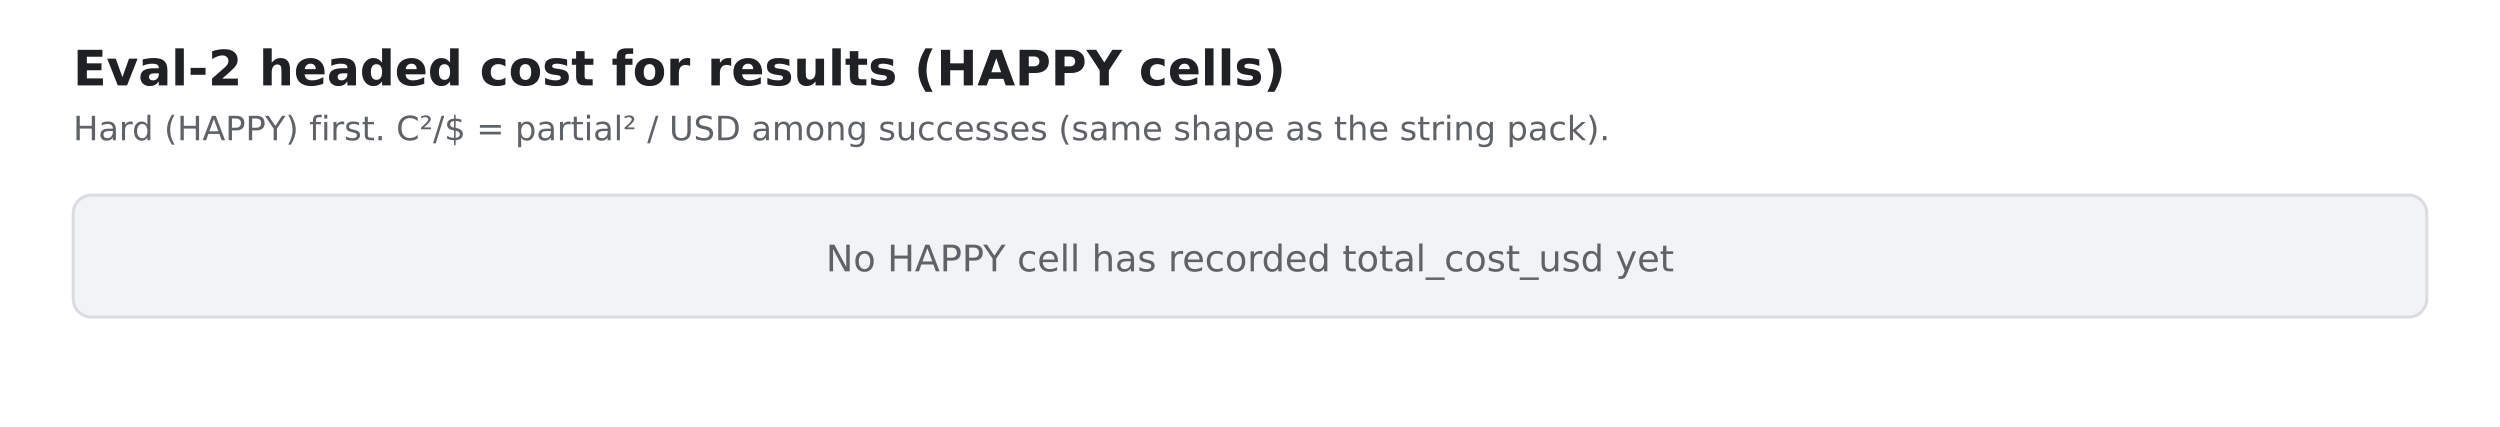
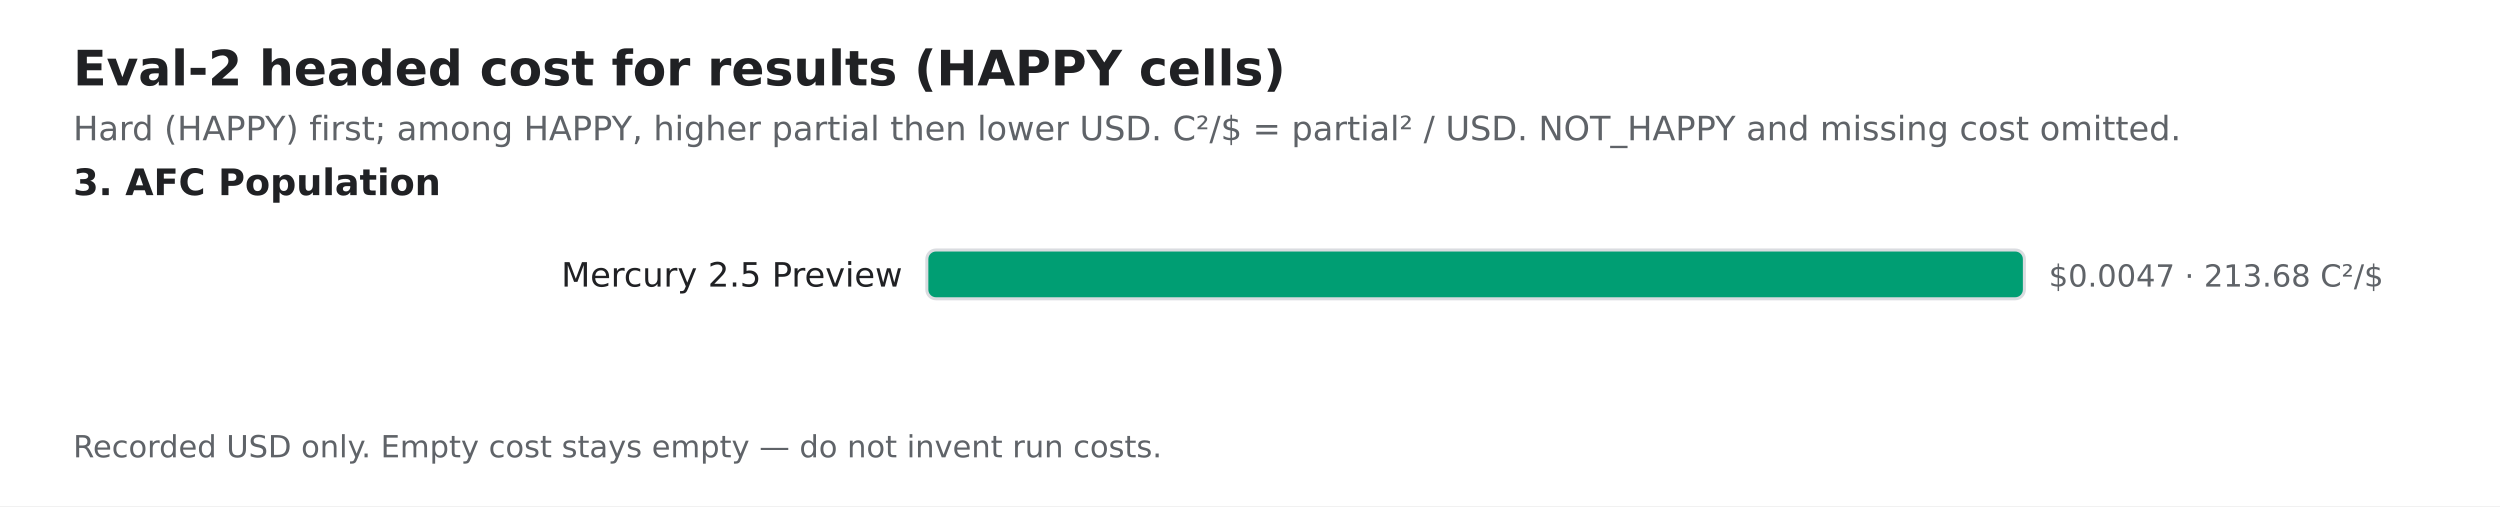
- <svg xmlns="http://www.w3.org/2000/svg" width="820" height="140" viewBox="0 0 820 140" role="img">
-   <rect width="820" height="140" fill="#ffffff" />
+ <svg xmlns="http://www.w3.org/2000/svg" width="820" height="166" viewBox="0 0 820 166" role="img">
+   <rect width="820" height="166" fill="#ffffff" />
  <text x="24" y="28" font-family="DejaVu Sans, sans-serif" font-size="16" font-weight="700" fill="#202124">Eval-2 headed cost for results (HAPPY cells)</text>
-   <text x="24" y="46" font-family="DejaVu Sans, sans-serif" font-size="11" fill="#5f6368">Hard (HAPPY) first. C²/$ = partial² / USD among successes (same shape as the string pack).</text>
-   <rect x="24" y="64" width="772" height="40" rx="6" fill="#F1F3F4" stroke="#dadce0" />
-   <text x="410.0" y="89" text-anchor="middle" font-family="DejaVu Sans, sans-serif" font-size="12" fill="#5f6368">No HAPPY cell has recorded total_cost_usd yet</text>
+   <text x="24" y="46" font-family="DejaVu Sans, sans-serif" font-size="11" fill="#5f6368">Hard (HAPPY) first; among HAPPY, higher partial then lower USD. C²/$ = partial² / USD. NOT_HAPPY and missing cost omitted.</text>
+   <text x="24" y="64" font-family="DejaVu Sans, sans-serif" font-size="12" font-weight="700" fill="#202124">3. AFC Population</text>
+   <text x="296.0" y="94.0" text-anchor="end" font-family="DejaVu Sans, sans-serif" font-size="11" fill="#202124">Mercury 2.5 Preview</text>
+   <rect x="304.0" y="82.0" width="360.0" height="16" rx="3" fill="#009E73" stroke="#dadce0" data-cost-usd="0.004680" />
+   <text x="672.0" y="94.0" font-family="DejaVu Sans, sans-serif" font-size="10" fill="#5f6368">$0.0047 · 213.68 C²/$</text>
+   <text x="24" y="150" font-family="DejaVu Sans, sans-serif" font-size="10" fill="#5f6368">Recorded USD only. Empty cost stays empty — do not invent run costs.</text>
</svg>
